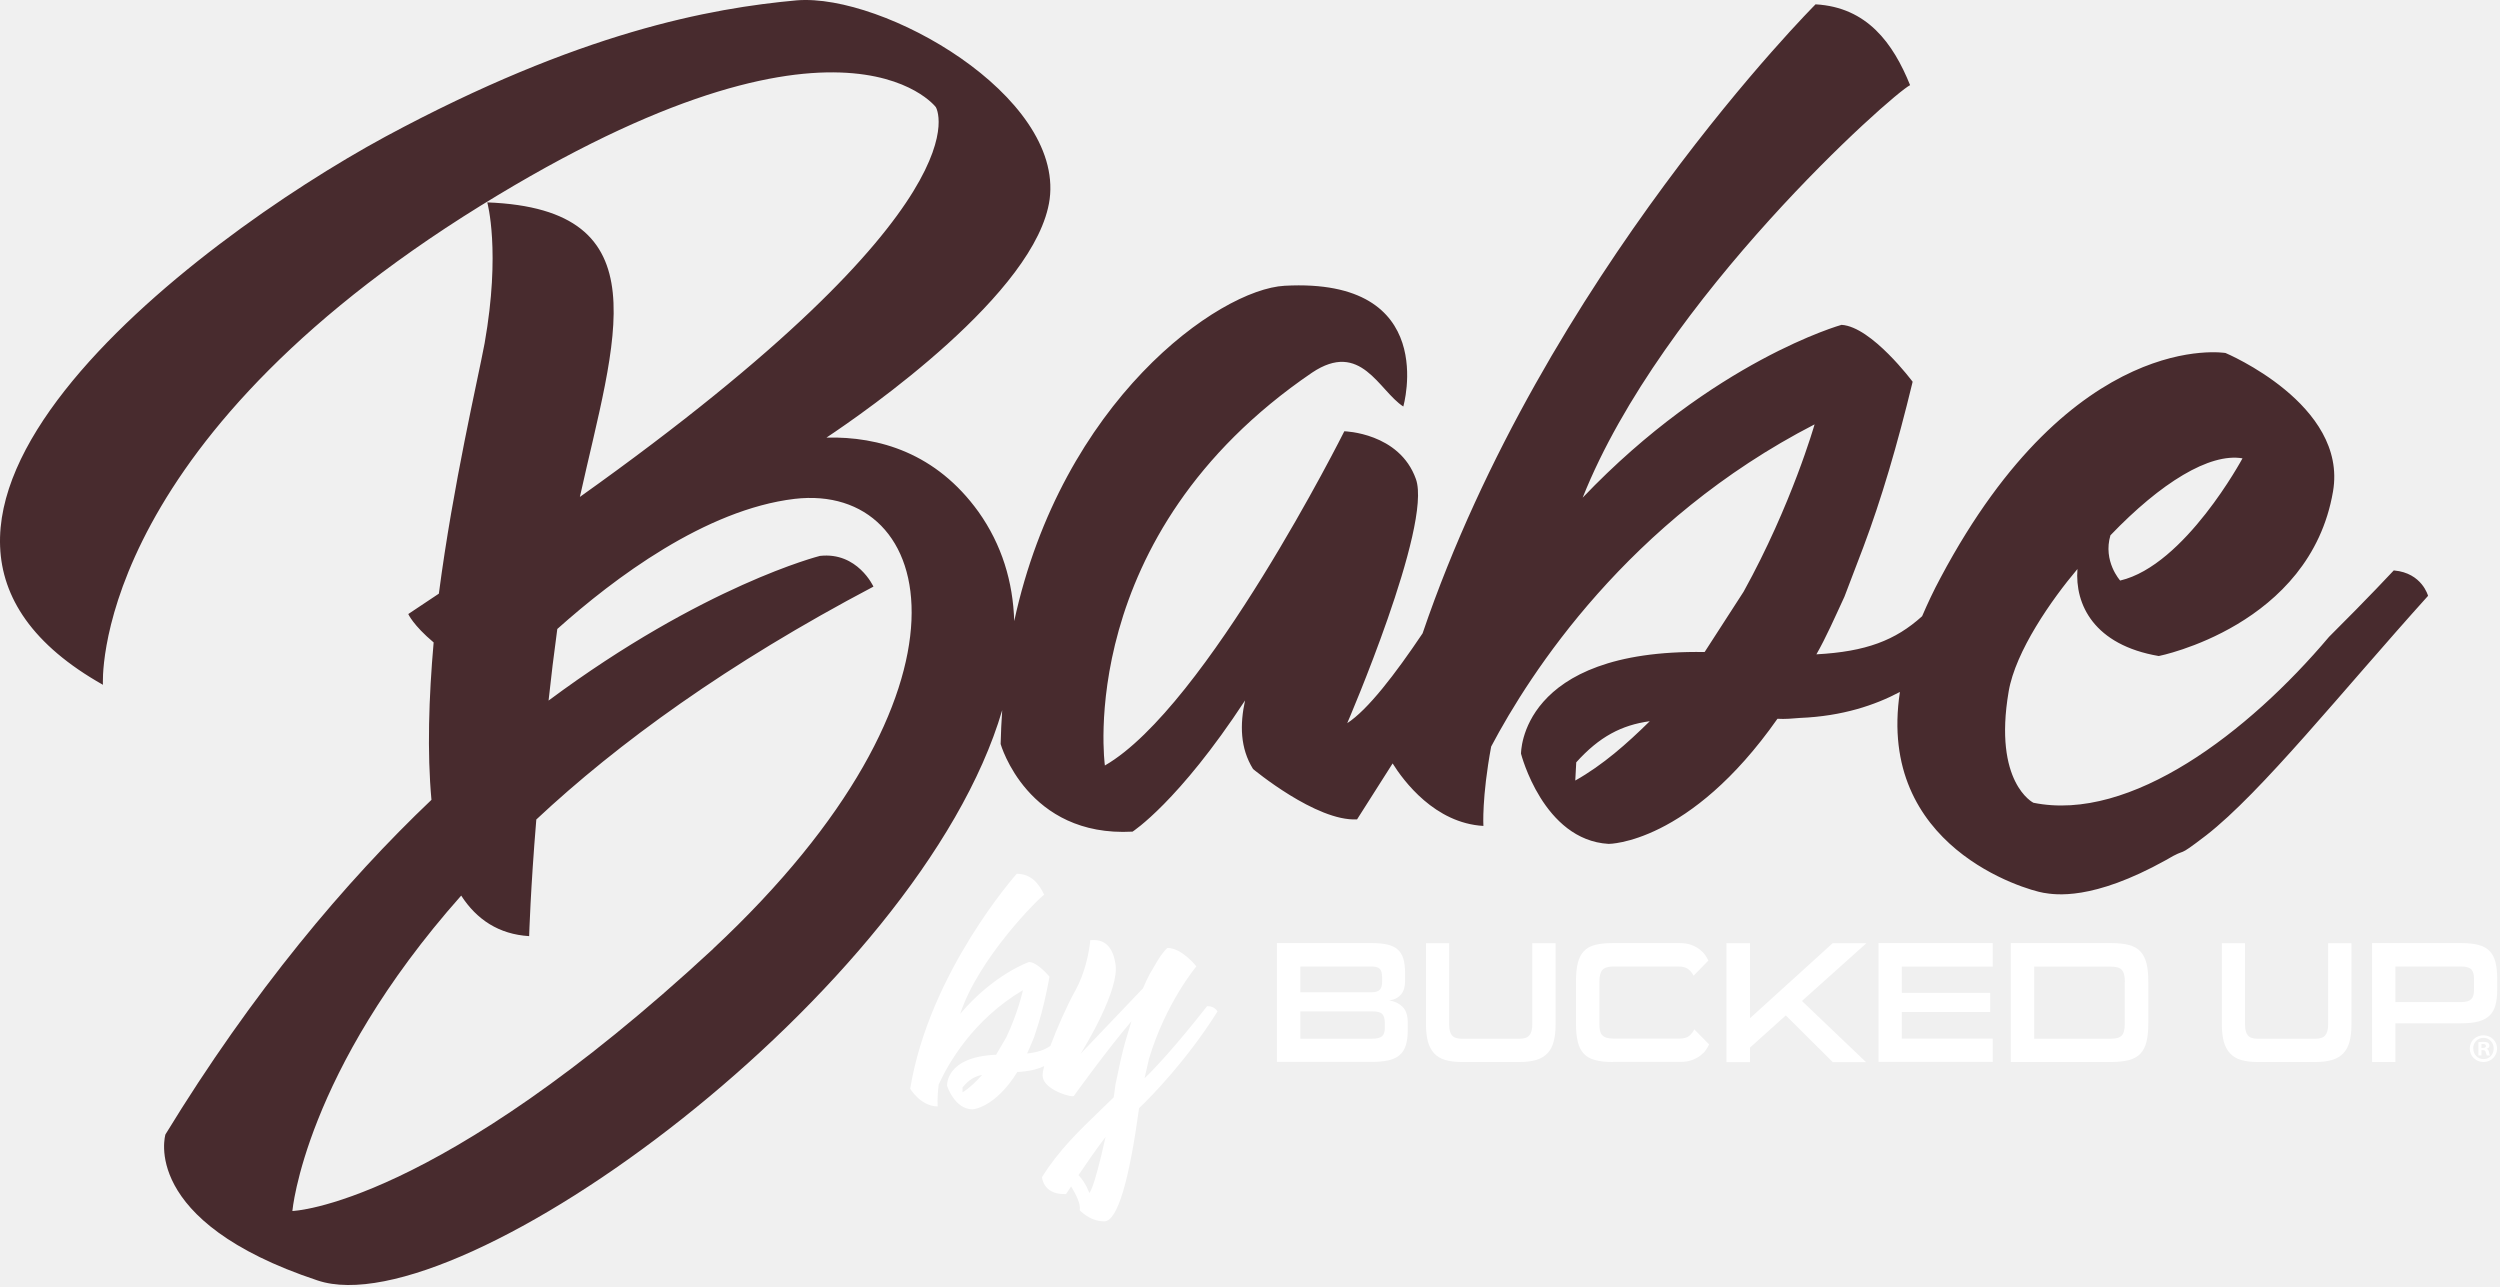
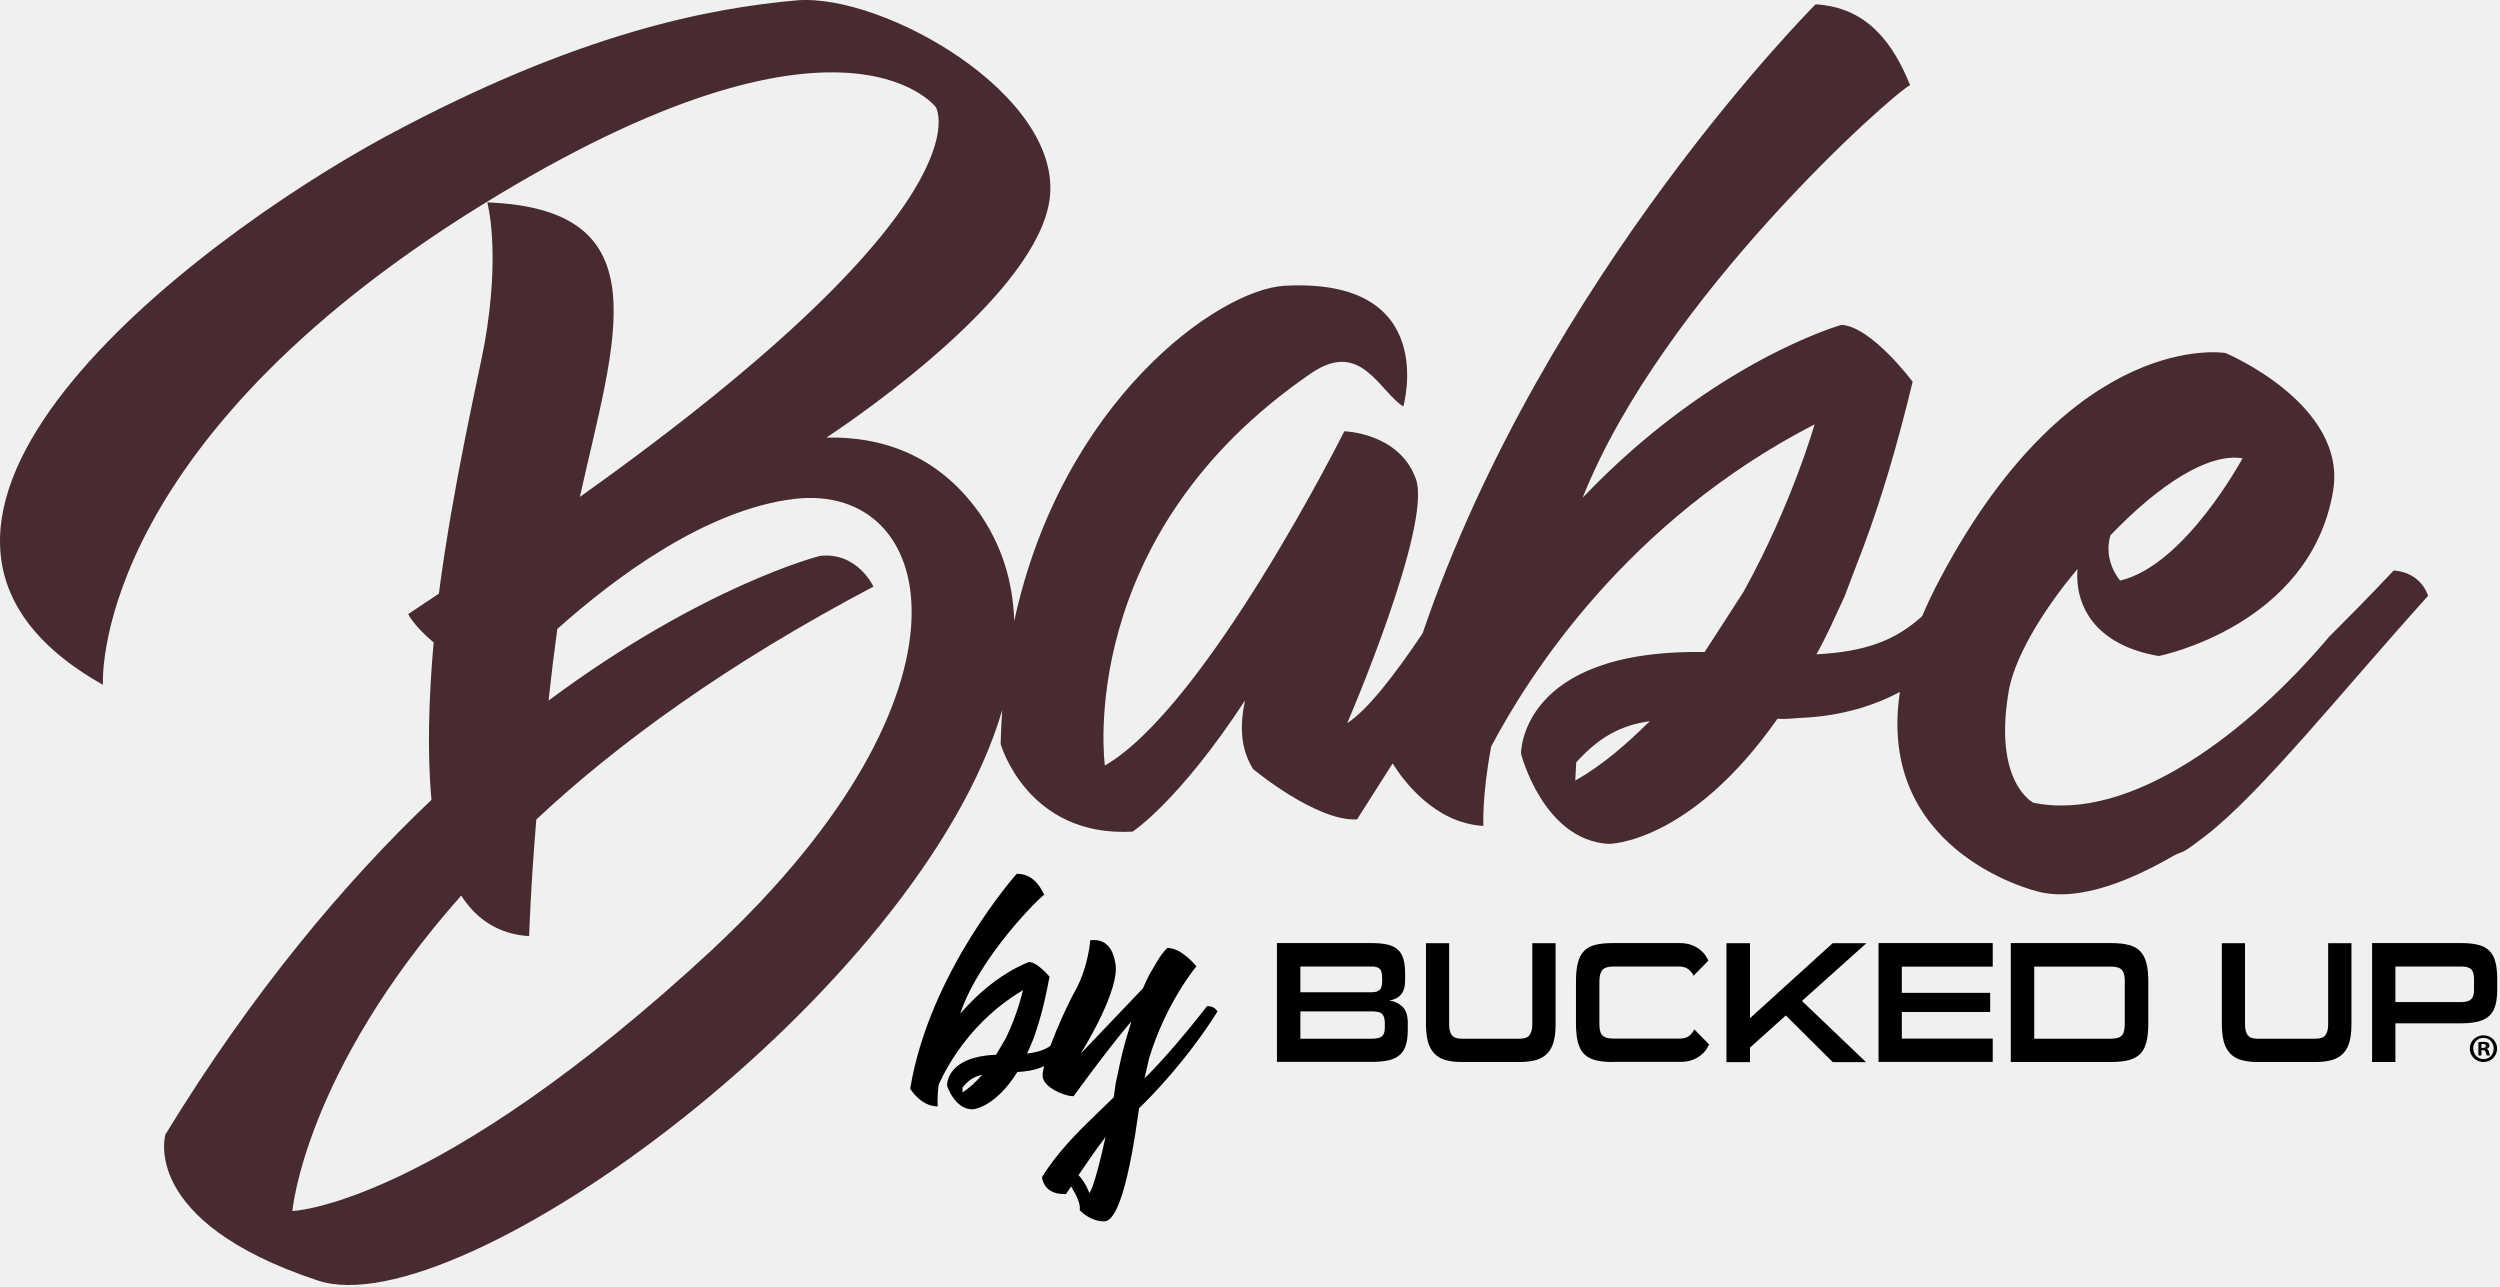
<svg xmlns="http://www.w3.org/2000/svg" width="206" height="106" viewBox="0 0 206 106" fill="none">
  <path d="M197.252 46.997C197.252 46.997 195.162 49.247 191.912 52.477C185.272 60.347 175.552 67.777 167.552 66.147C167.552 66.147 164.232 64.507 165.512 56.987C166.072 53.667 169.052 49.407 171.182 46.887C170.952 49.817 172.552 53.147 177.882 54.057C177.882 54.057 190.352 51.587 192.242 40.487C193.462 33.317 183.382 29.087 183.382 29.087C183.382 29.087 170.882 26.967 159.912 47.587C159.312 48.697 158.822 49.757 158.382 50.777C156.182 52.767 153.752 53.697 149.672 53.917C150.462 52.537 151.182 50.897 151.982 49.167L153.542 45.077C155.012 41.167 156.332 36.707 157.602 31.457C157.602 31.457 154.222 26.917 151.742 26.767C151.742 26.767 141.182 29.717 130.412 41.007C136.942 24.587 155.932 7.727 157.392 7.017C155.992 3.557 153.852 0.597 149.602 0.357C149.602 0.357 127.272 22.677 117.222 52.187C114.962 55.557 112.692 58.507 111.012 59.587C111.012 59.587 118.032 43.307 116.672 39.477C115.312 35.647 110.772 35.537 110.772 35.537C110.772 35.537 99.392 58.267 91.042 63.077C91.042 63.077 88.412 44.127 108.112 30.707C112.142 28.007 113.612 32.187 115.632 33.497C115.632 33.497 118.692 22.847 105.852 23.547C100.412 23.847 87.502 33.027 83.572 51.177C83.472 47.947 82.562 44.897 80.622 42.167C77.132 37.327 72.442 35.957 68.102 36.057C71.262 33.957 85.452 24.107 86.492 16.407C87.602 7.867 72.822 -0.543 65.662 0.027C58.532 0.677 47.782 2.627 31.762 11.257C15.692 19.977 -14.868 43.267 8.482 56.427C8.482 56.427 7.302 37.577 38.142 17.867C69.092 -1.793 77.112 8.827 77.112 8.827C77.112 8.827 81.932 16.637 47.782 40.947C50.672 27.897 54.662 17.227 40.152 16.677C40.152 16.677 41.272 20.697 39.932 28.287C39.362 31.337 37.342 39.907 36.162 48.917C35.292 49.487 34.512 50.027 33.642 50.597C33.642 50.597 34.032 51.507 35.732 52.937C35.332 57.487 35.192 61.987 35.552 65.907C28.462 72.647 20.822 81.707 13.632 93.477C13.632 93.477 11.462 100.627 26.162 105.507C37.862 109.457 75.782 81.697 82.582 58.517C82.522 59.437 82.472 60.357 82.452 61.307C82.452 61.307 84.642 69.007 93.322 68.527C93.322 68.527 97.102 66.097 102.592 57.717C102.162 59.697 102.182 61.647 103.252 63.367C103.252 63.367 108.462 67.707 111.822 67.517C111.822 67.517 112.982 65.707 114.752 62.907C115.652 64.347 118.232 67.827 122.232 68.057C122.232 68.057 122.092 65.737 122.872 61.517C126.062 55.477 134.152 42.887 149.522 34.967C149.522 34.967 147.632 41.607 143.672 48.757L140.462 53.727C125.202 53.477 125.332 62.107 125.332 62.107C125.332 62.107 127.152 69.227 132.552 69.537C132.552 69.537 139.212 69.557 146.462 59.227C147.082 59.267 147.712 59.207 148.332 59.157C151.812 59.017 154.522 58.097 156.552 57.017C154.612 69.807 166.942 73.327 168.382 73.567C169.342 73.727 172.402 74.247 178.462 70.877C180.462 69.687 179.092 70.897 181.782 68.837C186.342 65.297 192.972 56.977 200.072 49.097C200.072 49.097 199.582 47.217 197.282 47.007L197.252 46.997ZM173.902 44.107C178.052 39.777 182.072 37.307 184.782 37.767C184.782 37.767 180.042 46.587 174.702 47.837C174.702 47.837 173.262 46.247 173.902 44.097V44.107ZM58.772 78.177C35.842 99.427 24.092 99.787 24.092 99.787C24.092 99.787 25.082 88.357 38.002 73.797C39.282 75.777 41.112 76.987 43.602 77.137C43.602 77.137 43.712 73.287 44.192 67.527C50.922 61.227 59.962 54.667 71.972 48.337C71.972 48.337 70.662 45.457 67.562 45.807C67.562 45.807 58.012 48.207 45.202 57.727C45.402 55.857 45.652 53.797 45.922 51.827C50.602 47.647 58.122 41.987 65.472 41.107C77.262 39.737 81.602 56.847 58.772 78.167V78.177ZM129.802 64.327C129.802 64.327 129.842 63.617 129.882 62.817C131.782 60.707 133.612 59.747 135.942 59.427C134.062 61.277 132.092 63.027 129.802 64.317V64.327Z" fill="#482B2E" />
-   <path d="M105.22 87.51V77.71H113.02C113.53 77.71 113.96 77.75 114.32 77.83C114.67 77.91 114.96 78.05 115.17 78.24C115.39 78.43 115.54 78.69 115.64 79.01C115.73 79.33 115.78 79.74 115.78 80.22V80.83C115.78 81.76 115.35 82.3 114.48 82.44C114.91 82.5 115.27 82.67 115.56 82.95C115.85 83.23 116 83.67 116 84.26V84.9C116 85.4 115.94 85.82 115.83 86.16C115.72 86.5 115.54 86.77 115.3 86.96C115.06 87.16 114.75 87.3 114.37 87.38C113.99 87.46 113.54 87.5 113.02 87.5H105.22V87.51ZM113.88 80.49C113.88 80.18 113.82 79.96 113.69 79.83C113.56 79.71 113.34 79.64 113.03 79.64H107.15V81.76H113.05C113.35 81.76 113.57 81.69 113.7 81.55C113.83 81.41 113.89 81.18 113.89 80.85V80.48L113.88 80.49ZM114.11 84.32C114.11 83.96 114.04 83.71 113.9 83.56C113.76 83.41 113.49 83.34 113.1 83.34H107.15V85.59H113.03C113.46 85.59 113.74 85.52 113.89 85.38C114.04 85.24 114.11 85.01 114.11 84.68V84.32Z" fill="white" />
-   <path d="M120.45 87.51C119.91 87.51 119.45 87.45 119.08 87.34C118.7 87.23 118.4 87.04 118.17 86.79C117.94 86.54 117.77 86.22 117.66 85.83C117.56 85.44 117.5 84.97 117.5 84.41V77.72H119.41V84.41C119.41 84.83 119.49 85.13 119.64 85.31C119.8 85.5 120.06 85.59 120.44 85.59H125.22C125.6 85.59 125.87 85.5 126.02 85.31C126.18 85.12 126.26 84.82 126.26 84.41V77.72H128.18V84.41C128.18 84.97 128.13 85.44 128.02 85.83C127.92 86.22 127.75 86.54 127.51 86.79C127.28 87.04 126.97 87.22 126.59 87.34C126.21 87.45 125.75 87.51 125.21 87.51H120.43H120.45Z" fill="white" />
-   <path d="M132.91 87.51C132.32 87.51 131.83 87.46 131.44 87.35C131.05 87.25 130.74 87.07 130.51 86.83C130.28 86.59 130.11 86.26 130.01 85.85C129.91 85.44 129.86 84.93 129.86 84.33V80.88C129.86 80.27 129.91 79.76 130.01 79.36C130.11 78.95 130.28 78.62 130.51 78.38C130.74 78.13 131.05 77.96 131.44 77.86C131.83 77.76 132.32 77.71 132.91 77.71H138.41C138.77 77.71 139.09 77.76 139.36 77.86C139.63 77.96 139.86 78.08 140.05 78.23C140.24 78.38 140.39 78.53 140.51 78.7C140.62 78.87 140.71 79.02 140.77 79.15L139.55 80.4C139.46 80.21 139.33 80.04 139.14 79.88C138.95 79.72 138.67 79.64 138.3 79.64H132.95C132.52 79.64 132.22 79.73 132.05 79.91C131.88 80.09 131.79 80.41 131.79 80.88V84.34C131.79 84.55 131.8 84.73 131.83 84.88C131.86 85.03 131.91 85.16 131.99 85.26C132.07 85.36 132.19 85.44 132.34 85.5C132.49 85.55 132.69 85.58 132.94 85.58H138.37C138.75 85.58 139.03 85.5 139.21 85.34C139.39 85.18 139.52 85.01 139.61 84.82L140.83 86.06C140.77 86.19 140.69 86.34 140.57 86.51C140.46 86.68 140.3 86.83 140.11 86.98C139.92 87.13 139.69 87.25 139.42 87.35C139.15 87.45 138.83 87.5 138.47 87.5H132.92L132.91 87.51Z" fill="white" />
-   <path d="M151.01 87.51L147.15 83.67L144.2 86.32V87.52H142.26V77.72H144.2V83.9L151.01 77.72H153.79L148.48 82.48L153.76 87.52H151.01V87.51Z" fill="white" />
-   <path d="M154.79 87.51V77.71H164.2V79.65H156.71V81.81H163.99V83.39H156.71V85.58H164.2V87.5H154.79V87.51Z" fill="white" />
-   <path d="M165.69 87.51V77.71H173.94C174.54 77.71 175.03 77.76 175.43 77.87C175.82 77.97 176.14 78.15 176.37 78.4C176.6 78.65 176.77 78.98 176.87 79.38C176.97 79.78 177.02 80.28 177.02 80.88V84.33C177.02 84.93 176.97 85.43 176.87 85.84C176.77 86.25 176.6 86.58 176.37 86.82C176.14 87.07 175.82 87.24 175.43 87.35C175.04 87.45 174.54 87.51 173.94 87.51H165.69ZM175.09 80.9C175.09 80.42 175 80.09 174.83 79.91C174.66 79.73 174.36 79.65 173.93 79.65H167.62V85.59H173.93C174.37 85.59 174.67 85.5 174.83 85.33C175 85.16 175.08 84.83 175.08 84.35V80.9H175.09Z" fill="white" />
-   <path d="M186.03 87.51C185.49 87.51 185.03 87.45 184.66 87.34C184.28 87.23 183.98 87.04 183.75 86.79C183.52 86.54 183.35 86.22 183.24 85.83C183.14 85.44 183.08 84.97 183.08 84.41V77.72H184.99V84.41C184.99 84.83 185.07 85.13 185.22 85.31C185.38 85.5 185.64 85.59 186.02 85.59H190.8C191.18 85.59 191.45 85.5 191.6 85.31C191.76 85.12 191.84 84.82 191.84 84.41V77.72H193.76V84.41C193.76 84.97 193.71 85.44 193.6 85.83C193.5 86.22 193.33 86.54 193.09 86.79C192.86 87.04 192.55 87.22 192.17 87.34C191.79 87.45 191.33 87.51 190.79 87.51H186.01H186.03Z" fill="white" />
-   <path d="M197.38 84.33V87.51H195.46V77.71H202.81C203.37 77.71 203.84 77.76 204.22 77.86C204.6 77.96 204.9 78.12 205.13 78.35C205.36 78.58 205.52 78.88 205.62 79.26C205.72 79.64 205.77 80.11 205.77 80.68V81.56C205.77 82.06 205.72 82.49 205.62 82.84C205.52 83.19 205.36 83.48 205.13 83.69C204.9 83.91 204.6 84.07 204.22 84.17C203.84 84.27 203.37 84.32 202.81 84.32H197.38V84.33ZM203.86 80.68C203.86 80.29 203.78 80.02 203.63 79.87C203.47 79.72 203.2 79.64 202.81 79.64H197.38V82.57H202.81C203.2 82.57 203.47 82.49 203.63 82.33C203.79 82.17 203.86 81.92 203.86 81.57V80.67V80.68Z" fill="white" />
-   <path d="M205.76 86.4C205.76 87.02 205.27 87.51 204.64 87.51C204.01 87.51 203.51 87.02 203.51 86.4C203.51 85.78 204.01 85.31 204.64 85.31C205.27 85.31 205.76 85.8 205.76 86.4ZM203.8 86.4C203.8 86.89 204.16 87.27 204.65 87.27C205.14 87.27 205.48 86.88 205.48 86.4C205.48 85.92 205.13 85.52 204.64 85.52C204.15 85.52 203.79 85.91 203.79 86.39L203.8 86.4ZM204.47 86.97H204.22V85.88C204.32 85.86 204.46 85.85 204.64 85.85C204.85 85.85 204.94 85.88 205.02 85.93C205.08 85.98 205.13 86.06 205.13 86.17C205.13 86.29 205.04 86.38 204.9 86.42C205.01 86.47 205.07 86.55 205.1 86.7C205.13 86.87 205.15 86.93 205.18 86.97H204.91C204.91 86.97 204.86 86.83 204.82 86.7C204.8 86.58 204.73 86.53 204.59 86.53H204.47V86.97ZM204.47 86.35H204.59C204.73 86.35 204.84 86.3 204.84 86.19C204.84 86.09 204.77 86.02 204.61 86.02C204.54 86.02 204.5 86.02 204.47 86.03V86.34V86.35Z" fill="white" />
-   <path fill-rule="evenodd" clip-rule="evenodd" d="M86.04 73.73C85.6 72.79 84.96 72 83.77 72V72.01C83.77 72.01 76.58 80.07 75 89.71C75 89.71 75.87 91.17 77.27 91.17C77.27 91.17 77.2 90.53 77.35 89.36C78.14 87.63 80.17 84.03 84.29 81.59C84.29 81.59 83.89 83.45 82.91 85.49L82.08 86.91C77.87 87.08 78.04 89.47 78.04 89.47C78.04 89.47 78.66 91.41 80.14 91.41C80.14 91.41 81.98 91.31 83.83 88.33C84 88.33 84.18 88.31 84.35 88.29C85.02 88.23 85.58 88.06 86.04 87.85C85.95 88.18 85.91 88.43 85.91 88.62C85.91 89.65 87.85 90.33 88.38 90.33C88.42 90.33 88.46 90.32 88.48 90.31C88.48 90.31 91.19 86.54 93.23 84.15L92.73 85.82C92.44 86.84 92.19 88.01 91.92 89.34L91.77 90.42C91.418 90.765 91.067 91.103 90.717 91.44C88.938 93.152 87.214 94.81 85.86 97C85.86 97 85.95 98.39 87.67 98.39H87.84C87.84 98.39 87.99 98.16 88.26 97.76C88.64 98.39 89.07 99.2 88.97 99.72C88.97 99.72 89.78 100.64 90.99 100.64C92.11 100.64 93.07 97.1 93.86 91.31C94.84 90.39 97.82 87.33 100.32 83.35C100.32 83.35 100.11 82.91 99.53 82.91H99.46C99.46 82.91 96.46 86.79 94.31 88.85L94.68 87.23C96.06 82.63 98.58 79.63 98.58 79.63C98.58 79.63 97.4 78.11 96.19 78.11C96.19 78.11 95.84 78.4 95.34 79.23L94.72 80.29C94.55 80.61 94.37 81 94.18 81.44L89.04 86.83C89.39 86.28 92.3 81.49 91.91 79.41C91.64 77.63 90.66 77.46 90.13 77.46C90.053 77.46 89.986 77.463 89.932 77.466C89.895 77.468 89.864 77.47 89.84 77.47C89.84 77.47 89.69 79.64 88.61 81.62C87.97 82.76 87.13 84.62 86.55 86.18C86.07 86.52 85.5 86.71 84.63 86.81C84.771 86.52 84.907 86.192 85.053 85.837C85.104 85.715 85.156 85.589 85.21 85.46L85.58 84.31C85.92 83.21 86.21 81.94 86.48 80.48C86.48 80.48 85.48 79.27 84.79 79.27C84.79 79.27 81.91 80.25 79.12 83.54C80.65 78.9 85.66 73.94 86.04 73.73ZM80.93 88.57C80.44 89.11 79.93 89.63 79.31 90.01V89.61C79.81 88.99 80.3 88.69 80.93 88.57ZM91.1 93.68C90.08 98.28 89.75 98.3 89.75 98.3V98.29C89.75 98.29 89.5 97.5 88.87 96.83C88.935 96.735 89.002 96.636 89.073 96.533C89.606 95.749 90.287 94.75 91.1 93.68Z" fill="white" />
+   <path d="M105.22 87.51V77.71H113.02C113.53 77.71 113.96 77.75 114.32 77.83C114.67 77.91 114.96 78.05 115.17 78.24C115.39 78.43 115.54 78.69 115.64 79.01C115.73 79.33 115.78 79.74 115.78 80.22V80.83C115.78 81.76 115.35 82.3 114.48 82.44C114.91 82.5 115.27 82.67 115.56 82.95C115.85 83.23 116 83.67 116 84.26V84.9C116 85.4 115.94 85.82 115.83 86.16C115.72 86.5 115.54 86.77 115.3 86.96C115.06 87.16 114.75 87.3 114.37 87.38C113.99 87.46 113.54 87.5 113.02 87.5H105.22V87.51ZM113.88 80.49C113.88 80.18 113.82 79.96 113.69 79.83C113.56 79.71 113.34 79.64 113.03 79.64H107.15V81.76H113.05C113.35 81.76 113.57 81.69 113.7 81.55C113.83 81.41 113.89 81.18 113.89 80.85V80.48L113.88 80.49ZM114.11 84.32C114.11 83.96 114.04 83.71 113.9 83.56C113.76 83.41 113.49 83.34 113.1 83.34H107.15V85.59H113.03C113.46 85.59 113.74 85.52 113.89 85.38C114.04 85.24 114.11 85.01 114.11 84.68V84.32Z" fill="black" />
+   <path d="M120.45 87.51C119.91 87.51 119.45 87.45 119.08 87.34C118.7 87.23 118.4 87.04 118.17 86.79C117.94 86.54 117.77 86.22 117.66 85.83C117.56 85.44 117.5 84.97 117.5 84.41V77.72H119.41V84.41C119.41 84.83 119.49 85.13 119.64 85.31C119.8 85.5 120.06 85.59 120.44 85.59H125.22C125.6 85.59 125.87 85.5 126.02 85.31C126.18 85.12 126.26 84.82 126.26 84.41V77.72H128.18V84.41C128.18 84.97 128.13 85.44 128.02 85.83C127.92 86.22 127.75 86.54 127.51 86.79C127.28 87.04 126.97 87.22 126.59 87.34C126.21 87.45 125.75 87.51 125.21 87.51H120.43H120.45Z" fill="black" />
+   <path d="M132.91 87.51C132.32 87.51 131.83 87.46 131.44 87.35C131.05 87.25 130.74 87.07 130.51 86.83C130.28 86.59 130.11 86.26 130.01 85.85C129.91 85.44 129.86 84.93 129.86 84.33V80.88C129.86 80.27 129.91 79.76 130.01 79.36C130.11 78.95 130.28 78.62 130.51 78.38C130.74 78.13 131.05 77.96 131.44 77.86C131.83 77.76 132.32 77.71 132.91 77.71H138.41C138.77 77.71 139.09 77.76 139.36 77.86C139.63 77.96 139.86 78.08 140.05 78.23C140.24 78.38 140.39 78.53 140.51 78.7C140.62 78.87 140.71 79.02 140.77 79.15L139.55 80.4C139.46 80.21 139.33 80.04 139.14 79.88C138.95 79.72 138.67 79.64 138.3 79.64H132.95C132.52 79.64 132.22 79.73 132.05 79.91C131.88 80.09 131.79 80.41 131.79 80.88V84.34C131.79 84.55 131.8 84.73 131.83 84.88C131.86 85.03 131.91 85.16 131.99 85.26C132.07 85.36 132.19 85.44 132.34 85.5C132.49 85.55 132.69 85.58 132.94 85.58H138.37C138.75 85.58 139.03 85.5 139.21 85.34C139.39 85.18 139.52 85.01 139.61 84.82L140.83 86.06C140.77 86.19 140.69 86.34 140.57 86.51C140.46 86.68 140.3 86.83 140.11 86.98C139.92 87.13 139.69 87.25 139.42 87.35C139.15 87.45 138.83 87.5 138.47 87.5H132.92L132.91 87.51Z" fill="black" />
+   <path d="M151.01 87.51L147.15 83.67L144.2 86.32V87.52H142.26V77.72H144.2V83.9L151.01 77.72H153.79L148.48 82.48L153.76 87.52H151.01V87.51Z" fill="black" />
+   <path d="M154.79 87.51V77.71H164.2V79.65H156.71V81.81H163.99V83.39H156.71V85.58H164.2V87.5H154.79V87.51Z" fill="black" />
+   <path d="M165.69 87.51V77.71H173.94C174.54 77.71 175.03 77.76 175.43 77.87C175.82 77.97 176.14 78.15 176.37 78.4C176.6 78.65 176.77 78.98 176.87 79.38C176.97 79.78 177.02 80.28 177.02 80.88V84.33C177.02 84.93 176.97 85.43 176.87 85.84C176.77 86.25 176.6 86.58 176.37 86.82C176.14 87.07 175.82 87.24 175.43 87.35C175.04 87.45 174.54 87.51 173.94 87.51H165.69ZM175.09 80.9C175.09 80.42 175 80.09 174.83 79.91C174.66 79.73 174.36 79.65 173.93 79.65H167.62V85.59H173.93C174.37 85.59 174.67 85.5 174.83 85.33C175 85.16 175.08 84.83 175.08 84.35V80.9H175.09Z" fill="black" />
+   <path d="M186.03 87.51C185.49 87.51 185.03 87.45 184.66 87.34C184.28 87.23 183.98 87.04 183.75 86.79C183.52 86.54 183.35 86.22 183.24 85.83C183.14 85.44 183.08 84.97 183.08 84.41V77.72H184.99V84.41C184.99 84.83 185.07 85.13 185.22 85.31C185.38 85.5 185.64 85.59 186.02 85.59H190.8C191.18 85.59 191.45 85.5 191.6 85.31C191.76 85.12 191.84 84.82 191.84 84.41V77.72H193.76V84.41C193.76 84.97 193.71 85.44 193.6 85.83C193.5 86.22 193.33 86.54 193.09 86.79C192.86 87.04 192.55 87.22 192.17 87.34C191.79 87.45 191.33 87.51 190.79 87.51H186.01H186.03Z" fill="black" />
+   <path d="M197.38 84.33V87.51H195.46V77.71H202.81C203.37 77.71 203.84 77.76 204.22 77.86C204.6 77.96 204.9 78.12 205.13 78.35C205.36 78.58 205.52 78.88 205.62 79.26C205.72 79.64 205.77 80.11 205.77 80.68V81.56C205.77 82.06 205.72 82.49 205.62 82.84C205.52 83.19 205.36 83.48 205.13 83.69C204.9 83.91 204.6 84.07 204.22 84.17C203.84 84.27 203.37 84.32 202.81 84.32H197.38V84.33ZM203.86 80.68C203.86 80.29 203.78 80.02 203.63 79.87C203.47 79.72 203.2 79.64 202.81 79.64H197.38V82.57H202.81C203.2 82.57 203.47 82.49 203.63 82.33C203.79 82.17 203.86 81.92 203.86 81.57V80.67V80.68Z" fill="black" />
+   <path d="M205.76 86.4C205.76 87.02 205.27 87.51 204.64 87.51C204.01 87.51 203.51 87.02 203.51 86.4C203.51 85.78 204.01 85.31 204.64 85.31C205.27 85.31 205.76 85.8 205.76 86.4ZM203.8 86.4C203.8 86.89 204.16 87.27 204.65 87.27C205.14 87.27 205.48 86.88 205.48 86.4C205.48 85.92 205.13 85.52 204.64 85.52C204.15 85.52 203.79 85.91 203.79 86.39L203.8 86.4ZM204.47 86.97H204.22V85.88C204.32 85.86 204.46 85.85 204.64 85.85C204.85 85.85 204.94 85.88 205.02 85.93C205.08 85.98 205.13 86.06 205.13 86.17C205.13 86.29 205.04 86.38 204.9 86.42C205.01 86.47 205.07 86.55 205.1 86.7C205.13 86.87 205.15 86.93 205.18 86.97H204.91C204.91 86.97 204.86 86.83 204.82 86.7C204.8 86.58 204.73 86.53 204.59 86.53H204.47V86.97ZM204.47 86.35H204.59C204.73 86.35 204.84 86.3 204.84 86.19C204.84 86.09 204.77 86.02 204.61 86.02C204.54 86.02 204.5 86.02 204.47 86.03V86.34V86.35Z" fill="black" />
+   <path fill-rule="evenodd" clip-rule="evenodd" d="M86.04 73.73C85.6 72.79 84.96 72 83.77 72V72.01C83.77 72.01 76.58 80.07 75 89.71C75 89.71 75.87 91.17 77.27 91.17C77.27 91.17 77.2 90.53 77.35 89.36C78.14 87.63 80.17 84.03 84.29 81.59C84.29 81.59 83.89 83.45 82.91 85.49L82.08 86.91C77.87 87.08 78.04 89.47 78.04 89.47C78.04 89.47 78.66 91.41 80.14 91.41C80.14 91.41 81.98 91.31 83.83 88.33C84 88.33 84.18 88.31 84.35 88.29C85.02 88.23 85.58 88.06 86.04 87.85C85.95 88.18 85.91 88.43 85.91 88.62C85.91 89.65 87.85 90.33 88.38 90.33C88.42 90.33 88.46 90.32 88.48 90.31C88.48 90.31 91.19 86.54 93.23 84.15L92.73 85.82C92.44 86.84 92.19 88.01 91.92 89.34L91.77 90.42C91.418 90.765 91.067 91.103 90.717 91.44C88.938 93.152 87.214 94.81 85.86 97C85.86 97 85.95 98.39 87.67 98.39H87.84C87.84 98.39 87.99 98.16 88.26 97.76C88.64 98.39 89.07 99.2 88.97 99.72C88.97 99.72 89.78 100.64 90.99 100.64C92.11 100.64 93.07 97.1 93.86 91.31C94.84 90.39 97.82 87.33 100.32 83.35C100.32 83.35 100.11 82.91 99.53 82.91H99.46C99.46 82.91 96.46 86.79 94.31 88.85L94.68 87.23C96.06 82.63 98.58 79.63 98.58 79.63C98.58 79.63 97.4 78.11 96.19 78.11C96.19 78.11 95.84 78.4 95.34 79.23L94.72 80.29C94.55 80.61 94.37 81 94.18 81.44L89.04 86.83C89.39 86.28 92.3 81.49 91.91 79.41C91.64 77.63 90.66 77.46 90.13 77.46C90.053 77.46 89.986 77.463 89.932 77.466C89.895 77.468 89.864 77.47 89.84 77.47C89.84 77.47 89.69 79.64 88.61 81.62C87.97 82.76 87.13 84.62 86.55 86.18C86.07 86.52 85.5 86.71 84.63 86.81C84.771 86.52 84.907 86.192 85.053 85.837C85.104 85.715 85.156 85.589 85.21 85.46L85.58 84.31C85.92 83.21 86.21 81.94 86.48 80.48C86.48 80.48 85.48 79.27 84.79 79.27C84.79 79.27 81.91 80.25 79.12 83.54C80.65 78.9 85.66 73.94 86.04 73.73ZM80.93 88.57C80.44 89.11 79.93 89.63 79.31 90.01V89.61C79.81 88.99 80.3 88.69 80.93 88.57ZM91.1 93.68C90.08 98.28 89.75 98.3 89.75 98.3V98.29C89.75 98.29 89.5 97.5 88.87 96.83C88.935 96.735 89.002 96.636 89.073 96.533C89.606 95.749 90.287 94.75 91.1 93.68Z" fill="black" />
</svg>
